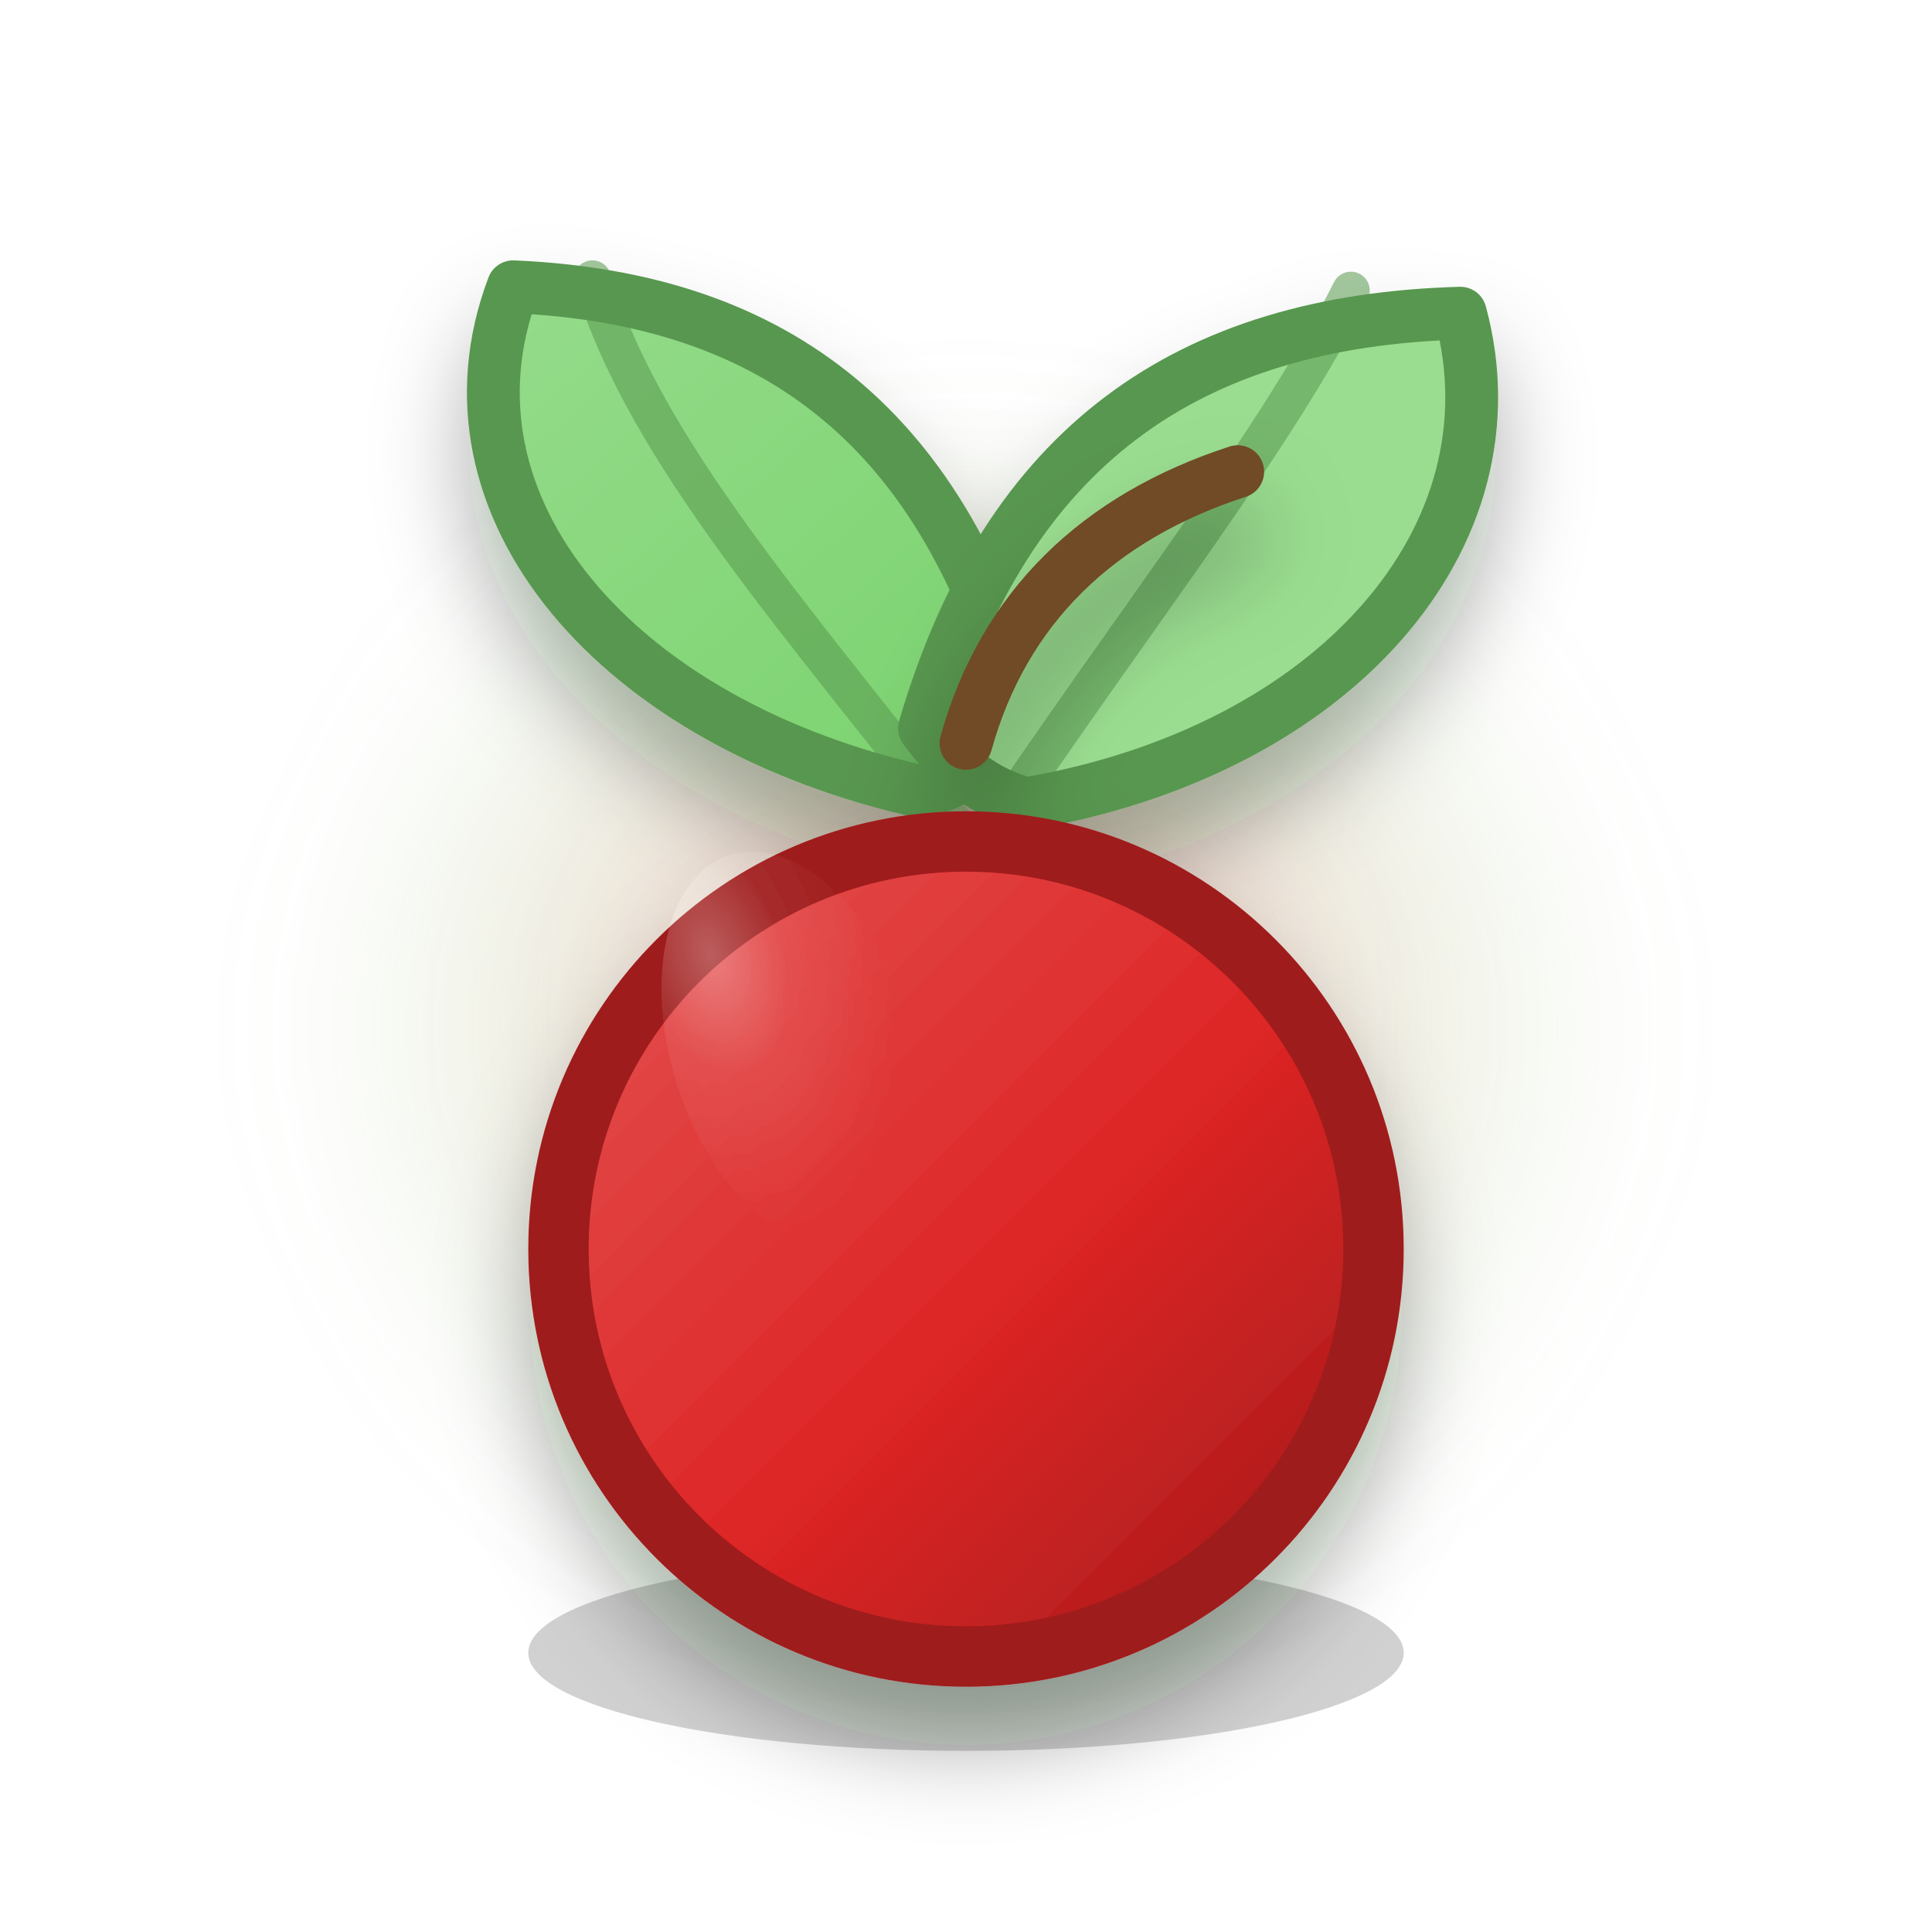
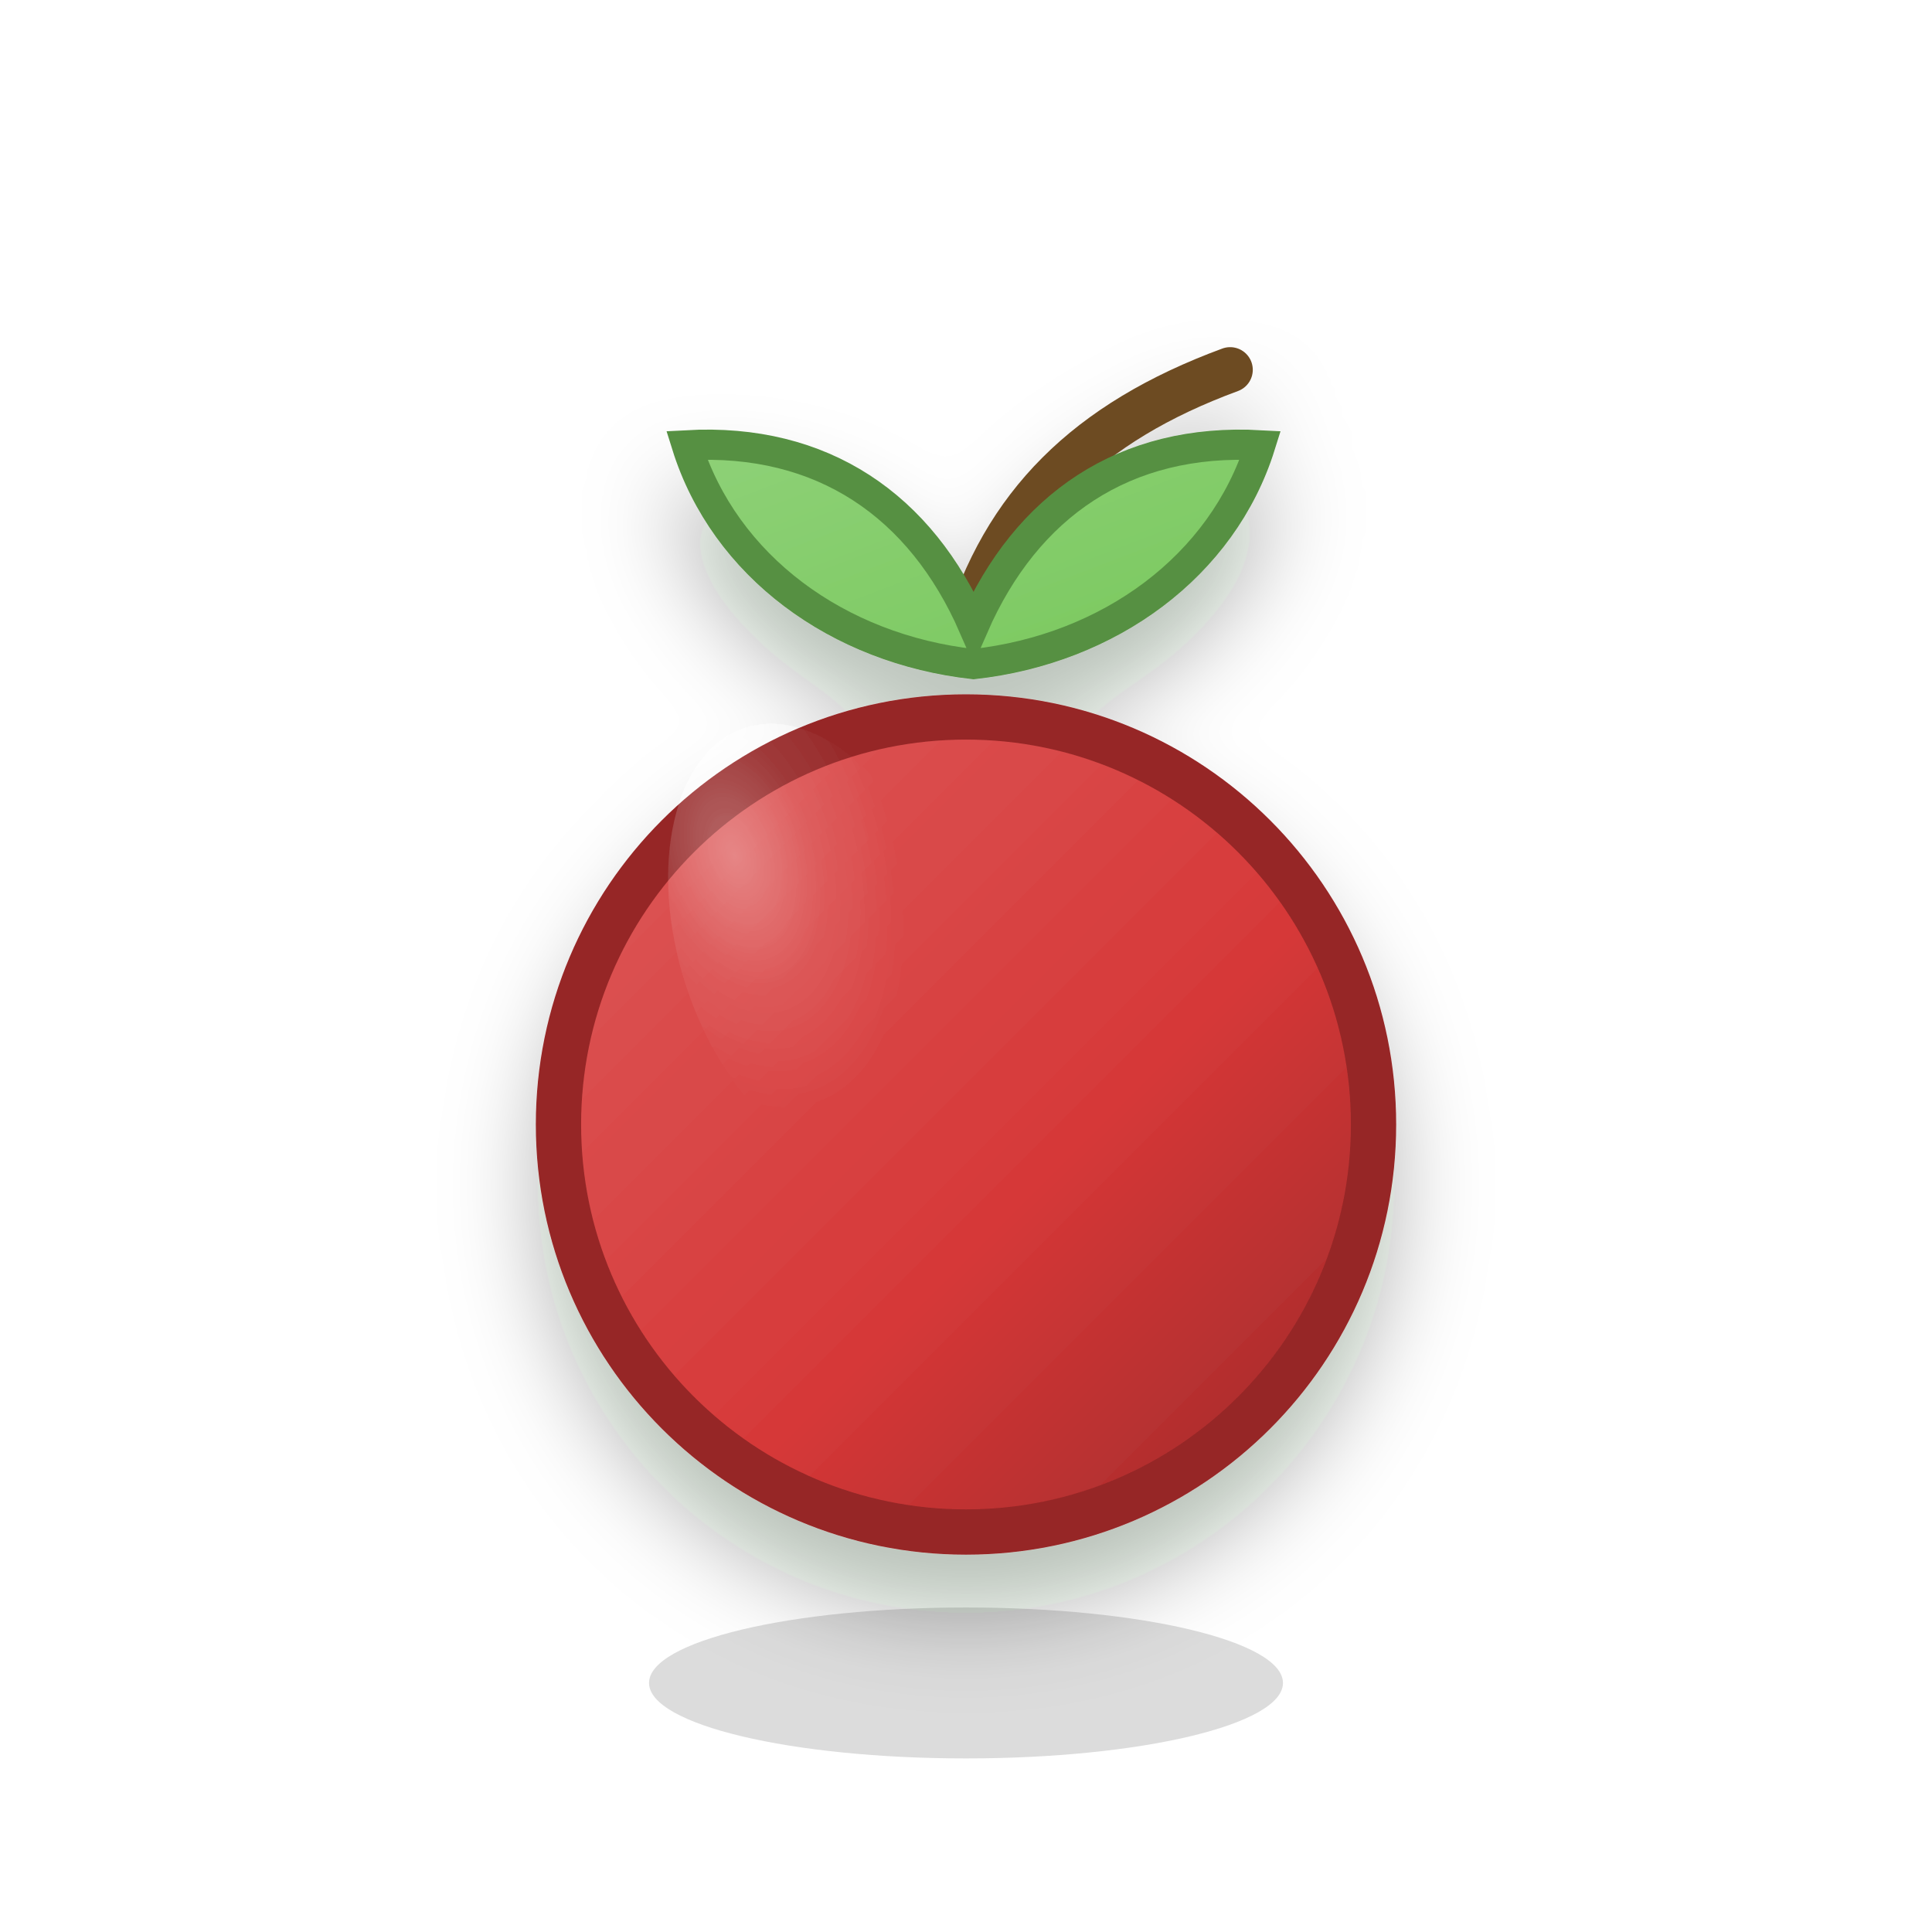
- <svg xmlns="http://www.w3.org/2000/svg" viewBox="0 0 512 512" role="img" aria-label="Maçã">
+ <svg xmlns="http://www.w3.org/2000/svg" viewBox="0 0 256 256" role="img" aria-label="Maçã">
  <defs>
-     <linearGradient id="maca-body" x1="0" x2="1" y1="0" y2="1">
-       <stop offset="0" stop-color="#e45454" />
-       <stop offset="0.55" stop-color="#dd2525" />
-       <stop offset="1" stop-color="#9f1a1a" />
+     <linearGradient id="maca-body" x1="0" y1="0" x2="1" y2="1">
+       <stop offset="0" stop-color="#dd5c5c" />
+       <stop offset="0.58" stop-color="#d63838" />
+       <stop offset="1" stop-color="#9a2828" />
    </linearGradient>
-     <linearGradient id="maca-accent" x1="0" x2="0.9" y1="0" y2="1">
-       <stop offset="0" stop-color="#95db8b" />
-       <stop offset="1" stop-color="#7bd36e" />
+     <linearGradient id="maca-accent" x1="0" y1="0" x2="1" y2="1">
+       <stop offset="0" stop-color="#8ed177" />
+       <stop offset="1" stop-color="#79c85d" />
    </linearGradient>
-     <radialGradient id="maca-shine" cx="30%" cy="22%" r="70%">
-       <stop offset="0" stop-color="#ffffff" stop-opacity="0.92" />
-       <stop offset="0.42" stop-color="#ffffff" stop-opacity="0.24" />
-       <stop offset="1" stop-color="#ffffff" stop-opacity="0" />
+     <radialGradient id="maca-shine" cx="32%" cy="26%" r="58%">
+       <stop offset="0" stop-color="#fff" stop-opacity="0.9" />
+       <stop offset="0.5" stop-color="#fff" stop-opacity="0.25" />
+       <stop offset="1" stop-color="#fff" stop-opacity="0" />
    </radialGradient>
-     <radialGradient id="maca-glow" cx="50%" cy="50%" r="55%">
-       <stop offset="0" stop-color="#e34c4c" stop-opacity="0.48" />
-       <stop offset="1" stop-color="#88d77c" stop-opacity="0" />
-     </radialGradient>
-     <filter id="maca-blur" x="-40%" y="-40%" width="180%" height="180%">
-       <feGaussianBlur stdDeviation="18" />
-     </filter>
-     <filter id="maca-shadow" x="-25%" y="-25%" width="160%" height="170%">
-       <feDropShadow dx="0" dy="16" stdDeviation="12" flood-color="#05150d" flood-opacity="0.32" />
+     <filter id="maca-shadow" x="-30%" y="-30%" width="160%" height="180%">
+       <feDropShadow dx="0" dy="8" stdDeviation="6" flood-color="#09120d" flood-opacity="0.28" />
    </filter>
  </defs>
-   <ellipse cx="256" cy="272" rx="168" ry="152" fill="url(#maca-glow)" filter="url(#maca-blur)" />
-   <ellipse cx="256" cy="438" rx="116" ry="26" fill="rgba(0,0,0,.18)" />
+   <ellipse cx="128" cy="223" rx="42" ry="10" fill="rgba(0,0,0,.14)" />
  <g filter="url(#maca-shadow)">
-     <path d="M245 210c-82-18-131-76-109-134 70 3 115 38 135 114-7 11-15 16-26 20Z" fill="url(#maca-accent)" stroke="#58974f" stroke-width="14" stroke-linejoin="round" />
-     <path d="M272 213c82-14 131-71 115-130-72 2-120 35-142 110 8 11 16 17 27 20Z" fill="#9add90" stroke="#58974f" stroke-width="14" stroke-linejoin="round" />
-     <path d="M256 222c-44-57-85-102-99-148M261 223c41-61 77-106 97-146" fill="none" stroke="#58974f" stroke-width="10" stroke-linecap="round" opacity=".55" />
-   </g>
-   <g filter="url(#maca-shadow)">
-     <path d="M256 197c10-36 35-60 72-72" fill="none" stroke="#6f4c25" stroke-width="14" stroke-linecap="round" />
-     <circle cx="256" cy="331" r="108" fill="url(#maca-body)" stroke="#9f1a1a" stroke-width="16" />
-     <ellipse cx="210" cy="278" rx="32" ry="54" transform="rotate(-18 210 278)" fill="url(#maca-shine)" opacity=".32" />
+     <path d="M128 84c5-17 16-28 35-35" fill="none" stroke="#6d4b22" stroke-width="6" stroke-linecap="round" />
+     <path d="M129 88c18-2 33-13 38-29-18-1-31 8-38 24-7-16-20-25-38-24 5 16 20 27 38 29Z" fill="url(#maca-accent)" stroke="#579043" stroke-width="4" />
+     <circle cx="128" cy="149" r="54" fill="url(#maca-body)" stroke="#962727" stroke-width="6" />
+     <ellipse cx="108" cy="125" rx="18" ry="30" transform="rotate(-18 108 125)" fill="url(#maca-shine)" opacity=".34" />
  </g>
</svg>
